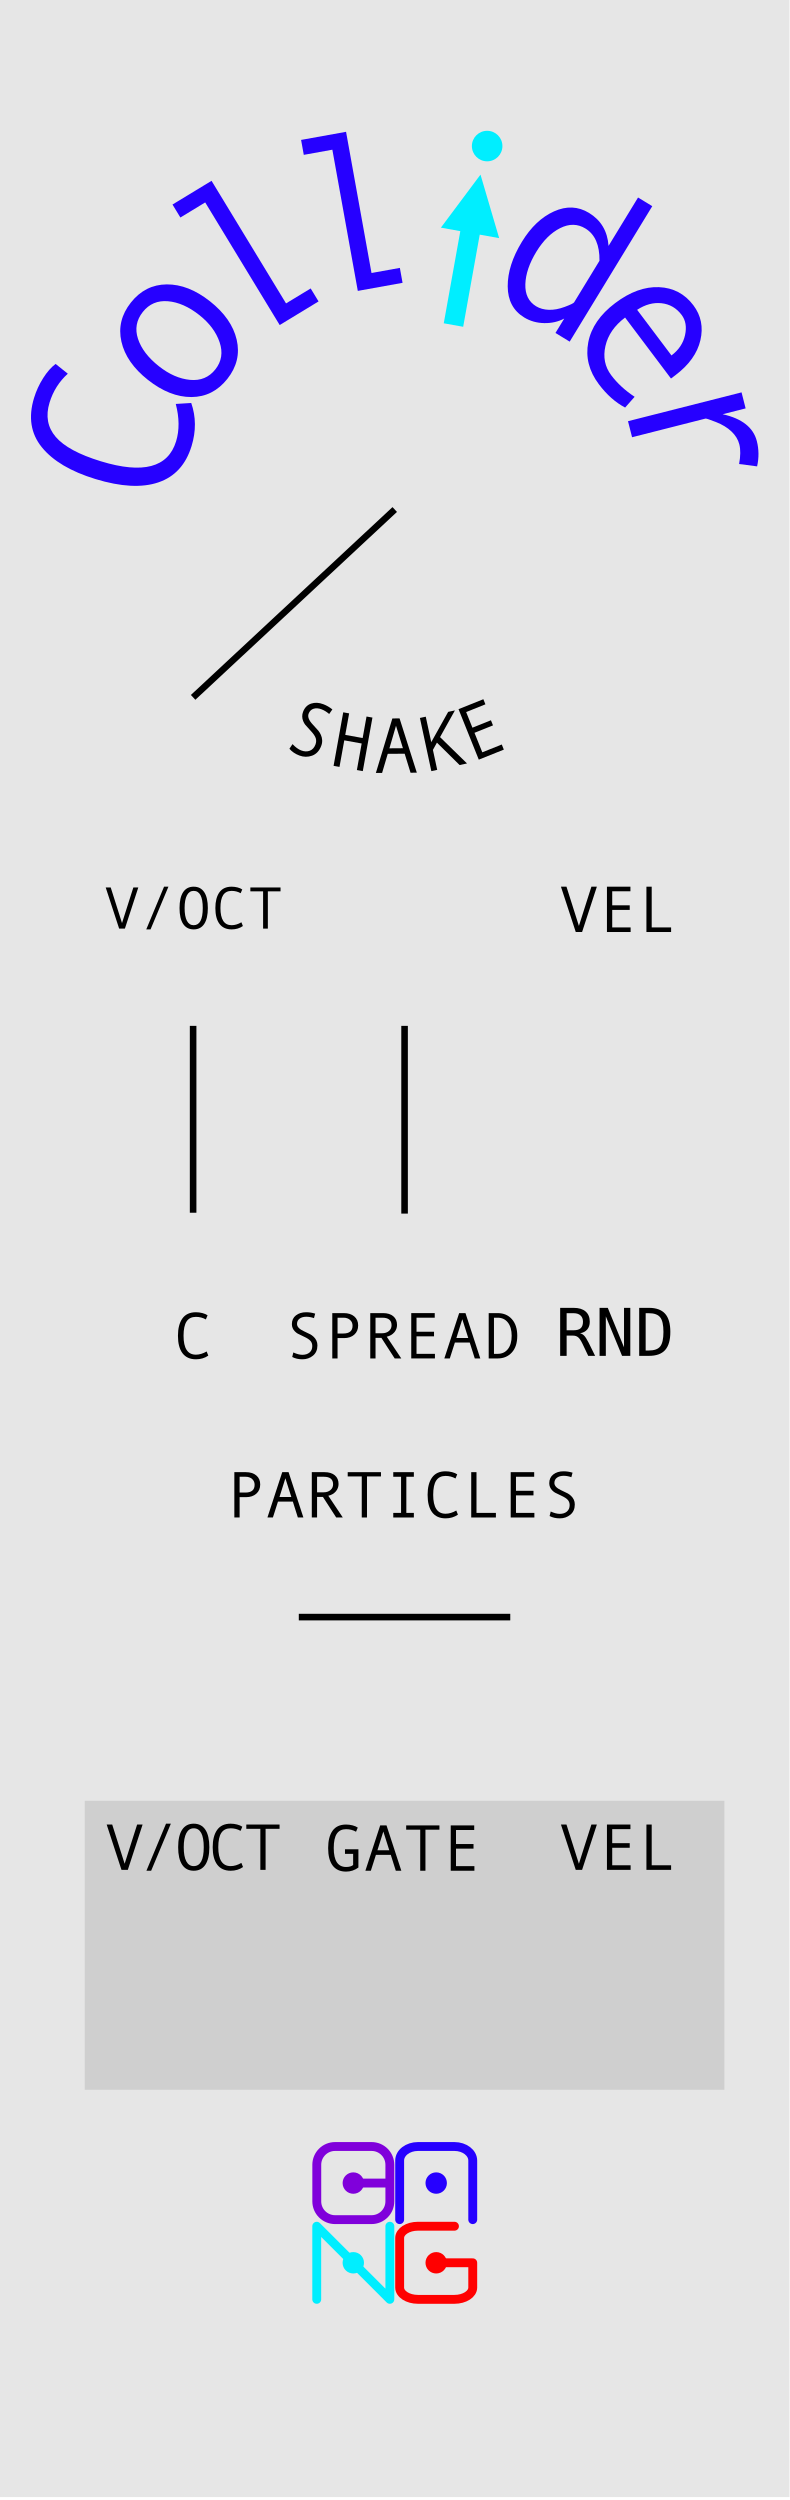
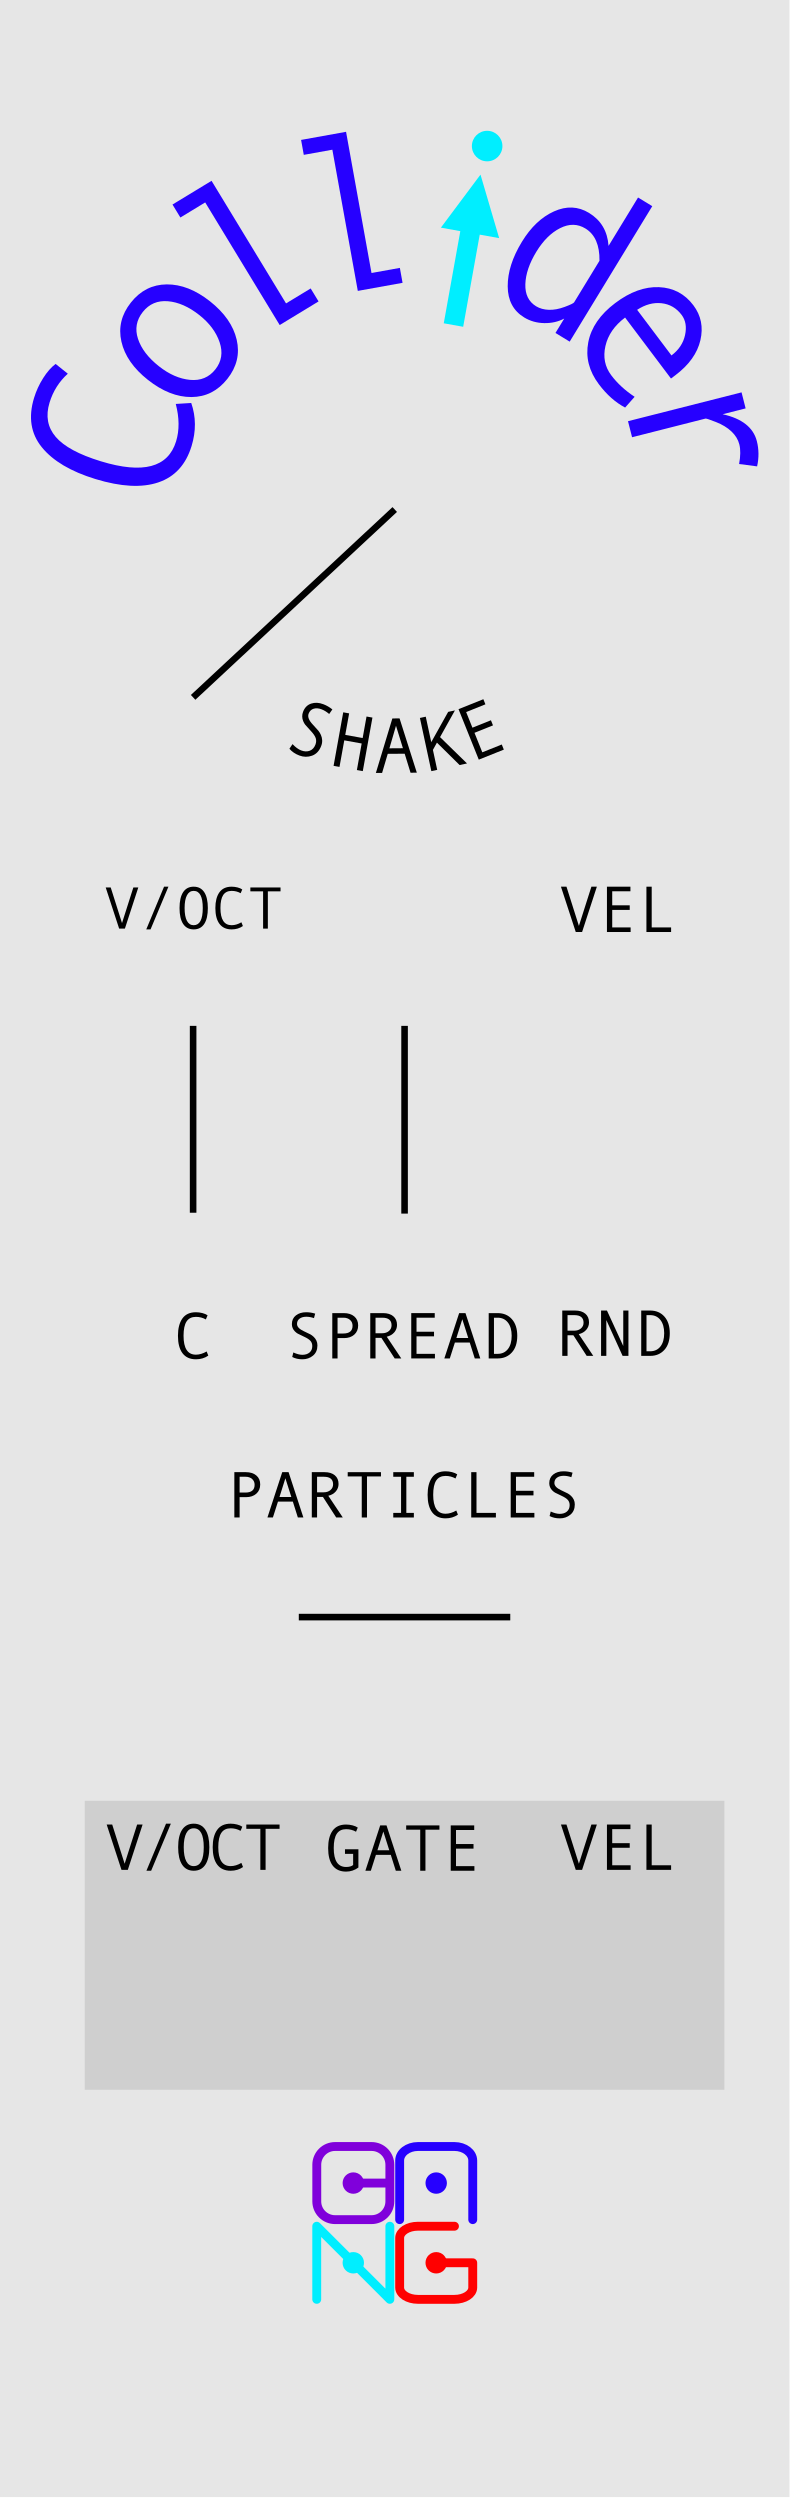
<svg xmlns="http://www.w3.org/2000/svg" width="100%" height="100%" viewBox="0 0 120 380" version="1.1" xml:space="preserve" style="fill-rule:evenodd;clip-rule:evenodd;stroke-linejoin:round;stroke-miterlimit:1.5;">
  <rect id="Collider" x="-0" y="0" width="120" height="379.559" style="fill:none;" />
  <clipPath id="_clip1">
    <rect x="-0" y="0" width="120" height="379.559" />
  </clipPath>
  <g clip-path="url(#_clip1)">
    <g id="Layer1">
      <rect id="background" x="-14.15" y="-7.016" width="418.63" height="393.592" style="fill:#e6e6e6;" />
      <path d="M404.479,-7.016l-418.629,-0l-0,393.591l418.629,0l0,-393.591Zm-1,1l0,391.591c0,0 -416.629,0 -416.629,0c-0,0 -0,-369.825 -0,-391.591c-0,-0 416.629,-0 416.629,-0l0,-0Z" style="fill:#646464;" />
      <rect x="12.88" y="273.719" width="97.23" height="43.932" style="fill-opacity:0.1;" />
      <path d="M29.354,106.002l30.646,-28.555" style="fill:none;stroke:#000;stroke-width:1px;" />
      <g id="logo">
        <g>
          <circle cx="53.704" cy="331.826" r="1.627" style="fill:#8000db;" />
          <path d="M53.704,331.826l5.554,0" style="fill:none;stroke:#8000db;stroke-width:1.35px;stroke-linejoin:miter;" />
          <path d="M59.258,329.046c0,-1.533 -1.244,-2.777 -2.777,-2.777l-5.554,0c-1.532,0 -2.777,1.244 -2.777,2.777l0,5.561c0,1.532 1.245,2.777 2.777,2.777l5.554,-0c1.533,-0 2.777,-1.245 2.777,-2.777l0,-5.561Z" style="fill:none;stroke:#8000db;stroke-width:1.35px;stroke-miterlimit:3;" />
        </g>
        <g>
          <circle cx="66.302" cy="343.944" r="1.627" style="fill:#f00;" />
          <path d="M69.079,338.386l-5.554,0c-1.532,0 -2.777,0.802 -2.777,1.79l0,7.535c0,0.988 1.245,1.79 2.777,1.79l5.554,-0c1.533,-0 2.777,-0.802 2.777,-1.79l0,-3.767l-5.554,-0" style="fill:none;stroke:#f00;stroke-width:1.35px;stroke-linecap:round;stroke-miterlimit:3;" />
        </g>
        <g>
          <circle cx="66.302" cy="331.826" r="1.627" style="fill:#2600ff;" />
          <path d="M71.856,337.384l0,-8.982c0,-1.177 -1.244,-2.133 -2.777,-2.133l-5.554,0c-1.532,0 -2.777,0.956 -2.777,2.133l0,8.982" style="fill:none;stroke:#2600ff;stroke-width:1.35px;stroke-linecap:round;stroke-miterlimit:3;" />
        </g>
        <g>
          <circle cx="53.701" cy="343.944" r="1.627" style="fill:#0ef;" />
          <path d="M48.144,349.501l-0,-11.115l11.114,11.115l0,-11.115" style="fill:none;stroke:#0ef;stroke-width:1.35px;stroke-linecap:round;" />
        </g>
      </g>
      <g>
        <path d="M54.478,283.864c-0.563,0.413 -1.186,0.62 -1.87,0.62c-0.895,-0 -1.574,-0.304 -2.036,-0.911c-0.462,-0.607 -0.694,-1.495 -0.694,-2.663c0,-1.13 0.224,-2.009 0.672,-2.637c0.447,-0.628 1.133,-0.943 2.058,-0.943c0.332,0 0.661,0.043 0.986,0.127c0.326,0.085 0.588,0.197 0.786,0.337l-0.263,0.63c-0.459,-0.26 -0.962,-0.39 -1.509,-0.39c-0.632,-0 -1.103,0.231 -1.414,0.693c-0.311,0.462 -0.466,1.19 -0.466,2.183c0,1.914 0.627,2.871 1.88,2.871c0.472,-0 0.828,-0.1 1.069,-0.298l0,-1.699l-1.24,-0l0,-0.694l2.041,0l0,2.774Z" style="fill-rule:nonzero;" />
        <path d="M61.001,284.352l-0.839,-0l-0.762,-2.412l-2.261,-0l-0.771,2.412l-0.83,-0l2.251,-6.89l0.961,0l2.251,6.89Zm-1.831,-3.11l-0.903,-2.852l-0.898,2.852l1.801,-0Z" style="fill-rule:nonzero;" />
        <path d="M66.792,278.112l-2.124,-0l0,6.24l-0.795,-0l-0,-6.24l-2.134,-0l-0,-0.65l5.053,0l0,0.65Z" style="fill-rule:nonzero;" />
        <path d="M72.11,284.352l-3.599,-0l0,-6.89l3.57,0l-0,0.698l-2.769,0l0,2.134l2.661,0l0,0.699l-2.661,-0l0,2.661l2.798,-0l-0,0.698Z" style="fill-rule:nonzero;" />
      </g>
      <g>
        <path d="M90.723,277.33l-2.246,6.89l-0.962,0l-2.251,-6.89l0.84,0l1.889,5.962l1.9,-5.962l0.83,0Z" style="fill-rule:nonzero;" />
        <path d="M95.854,284.22l-3.598,0l-0,-6.89l3.569,0l0,0.699l-2.768,-0l-0,2.133l2.661,0l-0,0.699l-2.661,-0l-0,2.661l2.797,-0l0,0.698Z" style="fill-rule:nonzero;" />
        <path d="M102.007,284.22l-3.75,0l-0,-6.89l0.801,0l-0,6.192l2.949,-0l-0,0.698Z" style="fill-rule:nonzero;" />
      </g>
      <g>
        <path d="M21.674,277.33l-2.246,6.89l-0.962,0l-2.251,-6.89l0.84,0l1.89,5.962l1.899,-5.962l0.83,0Z" style="fill-rule:nonzero;" />
        <path d="M25.968,277.199l-2.993,7.153l-0.718,-0l2.979,-7.153l0.732,-0Z" style="fill-rule:nonzero;" />
        <path d="M29.447,277.199c0.771,-0 1.36,0.305 1.765,0.915c0.405,0.61 0.608,1.498 0.608,2.664c-0,1.159 -0.202,2.044 -0.606,2.656c-0.403,0.612 -0.992,0.918 -1.767,0.918c-0.768,-0 -1.355,-0.305 -1.76,-0.916c-0.406,-0.61 -0.608,-1.496 -0.608,-2.658c-0,-1.162 0.201,-2.049 0.605,-2.661c0.404,-0.612 0.991,-0.918 1.763,-0.918Zm-0,6.45c1.015,-0 1.523,-0.957 1.523,-2.871c0,-1.918 -0.508,-2.876 -1.523,-2.876c-0.495,-0 -0.872,0.248 -1.131,0.744c-0.258,0.497 -0.388,1.207 -0.388,2.132c0,0.934 0.129,1.646 0.386,2.136c0.257,0.49 0.635,0.735 1.133,0.735Z" style="fill-rule:nonzero;" />
        <path d="M36.939,283.79c-0.54,0.375 -1.167,0.562 -1.88,0.562c-0.892,-0 -1.57,-0.306 -2.034,-0.918c-0.463,-0.612 -0.695,-1.497 -0.695,-2.656c-0,-1.12 0.224,-1.997 0.673,-2.63c0.45,-0.633 1.135,-0.949 2.056,-0.949c0.332,-0 0.661,0.042 0.986,0.127c0.326,0.084 0.588,0.196 0.787,0.336l-0.264,0.63c-0.459,-0.26 -0.962,-0.39 -1.509,-0.39c-0.635,-0 -1.107,0.23 -1.416,0.691c-0.309,0.46 -0.464,1.189 -0.464,2.185c0,1.914 0.627,2.871 1.88,2.871c0.531,-0 1.074,-0.163 1.631,-0.489l0.249,0.63Z" style="fill-rule:nonzero;" />
        <path d="M42.493,277.98l-2.124,-0l-0,6.24l-0.796,0l-0,-6.24l-2.134,-0l-0,-0.65l5.054,0l-0,0.65Z" style="fill-rule:nonzero;" />
      </g>
-       <text id="original-text" x="84.443px" y="206.092px" style="font-family:'AndaleMono', 'Andale Mono', monospace;font-size:10px;">RND</text>
+       <g id="original-text">
+         <path d="M90.176,206.092l-1.001,-0l-2.022,-3.13l-0.888,-0l-0,3.13l-0.801,-0l-0,-6.89l1.948,0c0.654,0 1.171,0.159 1.55,0.476c0.38,0.318 0.569,0.759 0.569,1.326c0,0.42 -0.138,0.793 -0.415,1.12c-0.276,0.328 -0.657,0.55 -1.142,0.667l2.202,3.301Zm-3.911,-3.828l1.01,-0c0.424,-0 0.767,-0.115 1.031,-0.345c0.263,-0.229 0.395,-0.518 0.395,-0.866c0,-0.769 -0.469,-1.153 -1.406,-1.153l-1.03,0l-0,2.364Z" style="fill-rule:nonzero;" />
+         <path d="M95.522,206.092l-0.888,-0l-2.471,-5.44l0,5.44l-0.801,-0l0,-6.89l0.894,0l2.48,5.391l0,-5.391l0.786,0l0,6.89Z" style="fill-rule:nonzero;" />
+         <path d="M97.466,199.202l1.357,0c0.902,0 1.625,0.307 2.168,0.921c0.544,0.613 0.816,1.455 0.816,2.526c-0,1.094 -0.276,1.941 -0.828,2.542c-0.552,0.6 -1.259,0.901 -2.122,0.901l-1.391,-0l-0,-6.89Zm0.801,6.192l0.566,-0c0.654,-0 1.172,-0.243 1.553,-0.728c0.381,-0.485 0.571,-1.157 0.571,-2.017c0,-0.853 -0.191,-1.524 -0.574,-2.014c-0.382,-0.49 -0.899,-0.735 -1.55,-0.735l-0.566,0l-0,5.494Z" style="fill-rule:nonzero;" />
+       </g>
      <path d="M31.659,206.053c-0.541,0.374 -1.167,0.561 -1.88,0.561c-0.892,0 -1.57,-0.306 -2.034,-0.918c-0.464,-0.612 -0.696,-1.497 -0.696,-2.656c0,-1.12 0.225,-1.996 0.674,-2.63c0.449,-0.633 1.135,-0.949 2.056,-0.949c0.332,-0 0.661,0.042 0.986,0.127c0.326,0.084 0.588,0.197 0.786,0.337l-0.263,0.63c-0.459,-0.261 -0.962,-0.391 -1.509,-0.391c-0.635,-0 -1.107,0.23 -1.416,0.691c-0.309,0.46 -0.464,1.189 -0.464,2.185c-0,1.914 0.627,2.871 1.88,2.871c0.53,-0 1.074,-0.163 1.631,-0.488l0.249,0.63Z" style="fill-rule:nonzero;" />
      <g>
        <path d="M90.723,134.776l-2.246,6.89l-0.962,-0l-2.251,-6.89l0.84,0l1.889,5.962l1.9,-5.962l0.83,0Z" style="fill-rule:nonzero;" />
        <path d="M95.854,141.666l-3.598,-0l-0,-6.89l3.569,0l0,0.698l-2.768,0l-0,2.134l2.661,0l-0,0.699l-2.661,-0l-0,2.661l2.797,-0l0,0.698Z" style="fill-rule:nonzero;" />
        <path d="M102.007,141.666l-3.75,-0l-0,-6.89l0.801,0l-0,6.192l2.949,-0l-0,0.698Z" style="fill-rule:nonzero;" />
      </g>
      <g>
        <path d="M21.022,134.896l-2.039,6.253l-0.873,0l-2.043,-6.253l0.762,-0l1.716,5.411l1.724,-5.411l0.753,-0Z" style="fill-rule:nonzero;" />
        <path d="M25.6,134.776l-2.717,6.493l-0.651,0l2.703,-6.493l0.665,0Z" style="fill-rule:nonzero;" />
        <path d="M29.438,134.776c0.7,0 1.235,0.277 1.602,0.831c0.368,0.554 0.552,1.36 0.552,2.418c0,1.052 -0.183,1.855 -0.549,2.411c-0.367,0.555 -0.902,0.833 -1.605,0.833c-0.697,0 -1.23,-0.277 -1.598,-0.831c-0.367,-0.554 -0.551,-1.358 -0.551,-2.413c-0,-1.055 0.183,-1.86 0.549,-2.416c0.367,-0.555 0.9,-0.833 1.6,-0.833Zm0,5.855c0.922,-0 1.383,-0.869 1.383,-2.606c-0,-1.74 -0.461,-2.611 -1.383,-2.611c-0.449,0 -0.791,0.226 -1.026,0.676c-0.235,0.451 -0.352,1.096 -0.352,1.935c-0,0.848 0.117,1.494 0.35,1.939c0.233,0.444 0.576,0.667 1.028,0.667Z" style="fill-rule:nonzero;" />
        <path d="M36.919,140.759c-0.49,0.34 -1.059,0.51 -1.706,0.51c-0.81,0 -1.425,-0.278 -1.846,-0.833c-0.421,-0.556 -0.631,-1.359 -0.631,-2.411c-0,-1.017 0.203,-1.812 0.611,-2.387c0.408,-0.574 1.03,-0.862 1.866,-0.862c0.301,0 0.6,0.039 0.895,0.115c0.296,0.077 0.534,0.179 0.714,0.306l-0.24,0.572c-0.416,-0.236 -0.873,-0.355 -1.369,-0.355c-0.576,0 -1.005,0.209 -1.285,0.628c-0.281,0.418 -0.421,1.079 -0.421,1.983c-0,1.737 0.568,2.606 1.706,2.606c0.482,-0 0.975,-0.148 1.48,-0.443l0.226,0.571Z" style="fill-rule:nonzero;" />
        <path d="M42.641,135.485l-1.928,0l0,5.664l-0.722,0l-0,-5.664l-1.937,0l-0,-0.589l4.587,-0l-0,0.589Z" style="fill-rule:nonzero;" />
      </g>
      <g>
        <path d="M35.621,223.769l1.748,0c0.66,0 1.189,0.166 1.587,0.498c0.397,0.332 0.595,0.789 0.595,1.372c0,0.586 -0.197,1.054 -0.593,1.404c-0.396,0.35 -0.914,0.525 -1.555,0.525l-0.982,-0l0,3.091l-0.8,-0l-0,-6.89Zm0.8,3.101l0.87,-0c0.94,-0 1.411,-0.394 1.411,-1.182c-0,-0.365 -0.128,-0.659 -0.384,-0.884c-0.255,-0.224 -0.585,-0.337 -0.988,-0.337l-0.909,0l0,2.403Z" style="fill-rule:nonzero;" />
        <path d="M46.114,230.659l-0.84,-0l-0.762,-2.412l-2.261,-0l-0.771,2.412l-0.83,-0l2.251,-6.89l0.962,0l2.251,6.89Zm-1.831,-3.111l-0.904,-2.851l-0.898,2.851l1.802,0Z" style="fill-rule:nonzero;" />
        <path d="M52.105,230.659l-1.001,-0l-2.021,-3.13l-0.889,-0l-0,3.13l-0.801,-0l0,-6.89l1.948,0c0.655,0 1.171,0.159 1.551,0.476c0.379,0.318 0.568,0.759 0.568,1.326c0,0.42 -0.138,0.793 -0.415,1.12c-0.276,0.328 -0.657,0.55 -1.142,0.667l2.202,3.301Zm-3.911,-3.828l1.011,-0c0.423,-0 0.766,-0.115 1.03,-0.345c0.264,-0.229 0.395,-0.518 0.395,-0.866c0,-0.769 -0.468,-1.153 -1.406,-1.153l-1.03,0l-0,2.364Z" style="fill-rule:nonzero;" />
        <path d="M57.906,224.418l-2.124,0l-0,6.241l-0.796,-0l-0,-6.241l-2.134,0l0,-0.649l5.054,0l-0,0.649Z" style="fill-rule:nonzero;" />
        <path d="M62.906,230.659l-3.13,-0l-0,-0.699l1.186,0l0,-5.493l-1.186,0l-0,-0.698l3.13,0l-0,0.698l-1.143,0l0,5.493l1.143,0l-0,0.699Z" style="fill-rule:nonzero;" />
        <path d="M69.605,230.229c-0.54,0.374 -1.167,0.562 -1.88,0.562c-0.892,-0 -1.57,-0.306 -2.034,-0.918c-0.463,-0.612 -0.695,-1.498 -0.695,-2.657c-0,-1.119 0.224,-1.996 0.673,-2.629c0.45,-0.633 1.135,-0.95 2.056,-0.95c0.332,0 0.661,0.043 0.986,0.127c0.326,0.085 0.588,0.197 0.787,0.337l-0.264,0.63c-0.459,-0.26 -0.962,-0.391 -1.509,-0.391c-0.635,0 -1.107,0.231 -1.416,0.691c-0.309,0.461 -0.464,1.189 -0.464,2.185c0,1.914 0.627,2.871 1.88,2.871c0.531,0 1.074,-0.162 1.631,-0.488l0.249,0.63Z" style="fill-rule:nonzero;" />
        <path d="M75.376,230.659l-3.75,-0l0,-6.89l0.801,0l0,6.191l2.949,0l0,0.699Z" style="fill-rule:nonzero;" />
        <path d="M81.226,230.659l-3.599,-0l0,-6.89l3.57,0l-0,0.698l-2.769,0l0,2.134l2.661,0l0,0.698l-2.661,0l0,2.661l2.798,0l0,0.699Z" style="fill-rule:nonzero;" />
        <path d="M86.846,224.531c-0.41,-0.14 -0.799,-0.21 -1.167,-0.21c-0.416,-0 -0.756,0.095 -1.018,0.285c-0.262,0.191 -0.393,0.462 -0.393,0.813c0,0.417 0.343,0.783 1.03,1.099c0.508,0.234 0.844,0.397 1.009,0.488c0.164,0.092 0.331,0.217 0.5,0.376c0.169,0.16 0.305,0.348 0.408,0.564c0.102,0.217 0.154,0.46 0.154,0.73c-0,0.671 -0.226,1.191 -0.677,1.56c-0.45,0.37 -0.982,0.555 -1.594,0.555c-0.592,-0 -1.112,-0.118 -1.557,-0.352l0.166,-0.688c0.524,0.237 0.981,0.356 1.372,0.356c0.455,-0 0.821,-0.118 1.096,-0.354c0.275,-0.236 0.412,-0.561 0.412,-0.974c0,-0.306 -0.089,-0.566 -0.268,-0.779c-0.179,-0.213 -0.51,-0.43 -0.991,-0.652c-0.495,-0.228 -0.815,-0.383 -0.96,-0.466c-0.145,-0.083 -0.289,-0.198 -0.432,-0.344c-0.143,-0.147 -0.254,-0.311 -0.332,-0.494c-0.078,-0.182 -0.117,-0.38 -0.117,-0.595c-0,-0.57 0.205,-1.014 0.615,-1.333c0.41,-0.319 0.929,-0.479 1.558,-0.479c0.459,0 0.914,0.07 1.367,0.21l-0.181,0.684Z" style="fill-rule:nonzero;" />
      </g>
      <path d="M29.354,184.332l0,-28.404" style="fill:none;stroke:#000;stroke-width:1px;" />
      <path d="M61.495,184.465l-0,-28.537" style="fill:none;stroke:#000;stroke-width:1px;" />
      <g>
        <path d="M47.725,200.354c-0.41,-0.14 -0.799,-0.21 -1.167,-0.21c-0.417,0 -0.756,0.096 -1.018,0.286c-0.262,0.19 -0.393,0.461 -0.393,0.813c-0,0.417 0.343,0.783 1.03,1.099c0.508,0.234 0.844,0.397 1.009,0.488c0.164,0.091 0.331,0.216 0.5,0.376c0.169,0.159 0.305,0.347 0.408,0.564c0.102,0.216 0.154,0.46 0.154,0.73c-0,0.67 -0.226,1.19 -0.677,1.56c-0.451,0.369 -0.982,0.554 -1.594,0.554c-0.592,0 -1.112,-0.117 -1.558,-0.351l0.166,-0.689c0.525,0.238 0.982,0.357 1.373,0.357c0.455,-0 0.821,-0.118 1.096,-0.354c0.275,-0.236 0.412,-0.561 0.412,-0.975c0,-0.306 -0.089,-0.565 -0.268,-0.778c-0.179,-0.214 -0.51,-0.431 -0.991,-0.652c-0.495,-0.228 -0.815,-0.384 -0.96,-0.467c-0.145,-0.083 -0.289,-0.197 -0.432,-0.344c-0.143,-0.146 -0.254,-0.311 -0.332,-0.493c-0.078,-0.182 -0.117,-0.381 -0.117,-0.596c-0,-0.569 0.205,-1.014 0.615,-1.333c0.41,-0.319 0.929,-0.478 1.558,-0.478c0.459,-0 0.914,0.07 1.367,0.21l-0.181,0.683Z" style="fill-rule:nonzero;" />
        <path d="M50.508,199.593l1.748,-0c0.661,-0 1.19,0.166 1.587,0.498c0.397,0.332 0.596,0.789 0.596,1.372c-0,0.586 -0.198,1.054 -0.593,1.404c-0.396,0.349 -0.914,0.524 -1.555,0.524l-0.982,0l0,3.091l-0.801,0l0,-6.889Zm0.801,3.1l0.869,0c0.941,0 1.411,-0.394 1.411,-1.181c0,-0.365 -0.127,-0.66 -0.383,-0.884c-0.255,-0.225 -0.585,-0.337 -0.989,-0.337l-0.908,-0l0,2.402Z" style="fill-rule:nonzero;" />
        <path d="M60.992,206.482l-1.001,0l-2.022,-3.13l-0.888,0l-0,3.13l-0.801,0l-0,-6.889l1.948,-0c0.654,-0 1.171,0.158 1.55,0.476c0.38,0.317 0.569,0.759 0.569,1.325c0,0.42 -0.138,0.794 -0.415,1.121c-0.277,0.327 -0.657,0.549 -1.142,0.666l2.202,3.301Zm-3.911,-3.828l1.01,0c0.423,0 0.767,-0.115 1.031,-0.344c0.263,-0.23 0.395,-0.518 0.395,-0.867c0,-0.768 -0.469,-1.152 -1.406,-1.152l-1.03,-0l-0,2.363Z" style="fill-rule:nonzero;" />
        <path d="M66.109,206.482l-3.599,0l0,-6.889l3.57,-0l-0,0.698l-2.769,-0l0,2.134l2.661,-0l0,0.698l-2.661,-0l0,2.661l2.798,0l-0,0.698Z" style="fill-rule:nonzero;" />
        <path d="M73.003,206.482l-0.839,0l-0.762,-2.412l-2.261,0l-0.771,2.412l-0.83,0l2.251,-6.889l0.961,-0l2.251,6.889Zm-1.831,-3.11l-0.903,-2.852l-0.898,2.852l1.801,-0Z" style="fill-rule:nonzero;" />
        <path d="M74.283,199.593l1.357,-0c0.902,-0 1.624,0.306 2.168,0.92c0.544,0.614 0.816,1.456 0.816,2.527c-0,1.094 -0.276,1.941 -0.828,2.541c-0.552,0.601 -1.259,0.901 -2.122,0.901l-1.391,0l-0,-6.889Zm0.8,6.191l0.567,0c0.654,0 1.172,-0.242 1.553,-0.728c0.38,-0.485 0.571,-1.157 0.571,-2.016c-0,-0.853 -0.191,-1.524 -0.574,-2.014c-0.382,-0.49 -0.899,-0.735 -1.55,-0.735l-0.567,-0l0,5.493Z" style="fill-rule:nonzero;" />
      </g>
      <g>
        <path d="M50.036,108.526c-0.377,-0.323 -0.761,-0.559 -1.153,-0.708c-0.444,-0.17 -0.846,-0.2 -1.206,-0.093c-0.36,0.107 -0.616,0.358 -0.766,0.752c-0.178,0.467 0.031,1.017 0.628,1.65c0.44,0.469 0.728,0.788 0.864,0.956c0.137,0.169 0.261,0.378 0.373,0.625c0.112,0.248 0.176,0.514 0.193,0.798c0.016,0.284 -0.033,0.578 -0.148,0.881c-0.287,0.752 -0.749,1.243 -1.387,1.475c-0.638,0.231 -1.283,0.223 -1.934,-0.025c-0.631,-0.241 -1.134,-0.583 -1.508,-1.027l0.471,-0.704c0.456,0.479 0.892,0.798 1.308,0.956c0.485,0.185 0.925,0.201 1.318,0.048c0.394,-0.153 0.679,-0.462 0.856,-0.925c0.131,-0.343 0.146,-0.671 0.047,-0.982c-0.1,-0.312 -0.359,-0.69 -0.777,-1.133c-0.429,-0.457 -0.703,-0.761 -0.822,-0.913c-0.119,-0.151 -0.223,-0.339 -0.313,-0.561c-0.09,-0.222 -0.138,-0.451 -0.143,-0.688c-0.005,-0.236 0.038,-0.474 0.13,-0.715c0.243,-0.639 0.652,-1.054 1.225,-1.245c0.573,-0.192 1.193,-0.16 1.862,0.095c0.489,0.186 0.944,0.45 1.366,0.79l-0.484,0.693Z" style="fill-rule:nonzero;" />
        <path d="M55.144,117.209l-0.898,-0.162l0.728,-4.037l-2.644,-0.476l-0.728,4.036l-0.898,-0.161l1.467,-8.137l0.898,0.162l-0.59,3.269l2.645,0.477l0.589,-3.269l0.898,0.161l-1.467,8.137Z" style="fill-rule:nonzero;" />
        <path d="M63.357,117.446l-0.957,0.007l-0.888,-2.888l-2.576,0.018l-0.858,2.901l-0.946,0.007l2.506,-8.286l1.095,-0.008l2.624,8.249Zm-2.113,-3.717l-1.053,-3.414l-1,3.429l2.053,-0.015Z" style="fill-rule:nonzero;" />
        <path d="M70.986,116.044l-1.125,0.243l-3.448,-3.406l-0.61,1.103l0.653,3.036l-0.892,0.192l-1.739,-8.083l0.891,-0.192l0.834,3.872l2.571,-4.605l1.028,-0.221l-2.262,4.059l4.099,4.002Z" style="fill-rule:nonzero;" />
        <path d="M76.581,113.941l-3.805,1.527l-3.08,-7.672l3.774,-1.515l0.312,0.777l-2.927,1.175l0.953,2.376l2.814,-1.129l0.312,0.778l-2.813,1.129l1.189,2.964l2.958,-1.188l0.313,0.778Z" style="fill-rule:nonzero;" />
      </g>
      <g id="title">
        <path d="M29.068,61.253c0.727,2.1 0.744,4.283 0.051,6.548c-0.867,2.834 -2.55,4.675 -5.049,5.522c-2.499,0.848 -5.688,0.678 -9.566,-0.509c-3.748,-1.146 -6.463,-2.757 -8.146,-4.833c-1.682,-2.076 -2.075,-4.577 -1.18,-7.504c0.323,-1.056 0.784,-2.057 1.384,-3.005c0.6,-0.947 1.23,-1.665 1.892,-2.153l1.852,1.483c-1.318,1.192 -2.243,2.657 -2.775,4.394c-0.617,2.017 -0.305,3.753 0.936,5.207c1.241,1.455 3.529,2.692 6.862,3.712c6.407,1.96 10.219,0.948 11.437,-3.034c0.516,-1.686 0.5,-3.58 -0.049,-5.682l2.351,-0.146Z" style="fill:#2600ff;fill-rule:nonzero;" />
        <path d="M19.893,45.991c1.443,-1.824 3.26,-2.745 5.453,-2.763c2.192,-0.017 4.383,0.84 6.573,2.571c2.207,1.745 3.56,3.69 4.057,5.835c0.498,2.145 0.025,4.129 -1.417,5.953c-1.449,1.833 -3.271,2.754 -5.464,2.764c-2.194,0.01 -4.399,-0.861 -6.616,-2.614c-2.198,-1.738 -3.539,-3.674 -4.023,-5.808c-0.484,-2.134 -0.005,-4.114 1.437,-5.938Zm12.843,10.155c0.952,-1.205 1.168,-2.579 0.645,-4.123c-0.522,-1.544 -1.547,-2.92 -3.076,-4.128c-1.608,-1.272 -3.203,-1.975 -4.783,-2.107c-1.58,-0.132 -2.853,0.412 -3.819,1.634c-0.973,1.23 -1.216,2.59 -0.729,4.077c0.486,1.488 1.547,2.879 3.183,4.172c1.555,1.23 3.133,1.919 4.736,2.07c1.602,0.15 2.883,-0.382 3.843,-1.595Z" style="fill:#2600ff;fill-rule:nonzero;" />
        <path d="M48.42,45.816l-5.907,3.59l-11.323,-18.637l-3.772,2.292l-1.198,-1.972l5.935,-3.606l11.323,18.636l3.744,-2.274l1.198,1.971Z" style="fill:#2600ff;fill-rule:nonzero;" />
        <path d="M61.188,42.99l-6.802,1.226l-3.868,-21.461l-4.344,0.783l-0.409,-2.271l6.835,-1.232l3.868,21.461l4.311,-0.777l0.409,2.271Z" style="fill:#2600ff;fill-rule:nonzero;" />
        <path d="M86.592,51.928l-2.161,-1.318l1.334,-2.189c-0.9,0.479 -1.912,0.71 -3.035,0.692c-1.123,-0.018 -2.142,-0.305 -3.056,-0.863c-1.653,-1.007 -2.487,-2.58 -2.502,-4.717c-0.014,-2.137 0.705,-4.398 2.158,-6.781c1.358,-2.228 2.985,-3.768 4.88,-4.621c1.894,-0.853 3.668,-0.776 5.321,0.232c1.82,1.109 2.809,2.78 2.969,5.012l4.483,-7.354l2.161,1.318l-12.552,20.589Zm0.676,-5.973l3.853,-6.318c0.033,-2.382 -0.68,-4.017 -2.14,-4.907c-1.191,-0.726 -2.473,-0.744 -3.844,-0.052c-1.372,0.691 -2.577,1.888 -3.615,3.591c-1.067,1.751 -1.624,3.396 -1.67,4.936c-0.046,1.54 0.5,2.656 1.636,3.349c0.544,0.332 1.189,0.512 1.933,0.538c0.744,0.027 1.55,-0.122 2.419,-0.446c0.869,-0.324 1.345,-0.555 1.428,-0.691Z" style="fill:#2600ff;fill-rule:nonzero;" />
        <path d="M101.988,57.537l-6.976,-9.269c-1.611,1.212 -2.607,2.655 -2.987,4.329c-0.381,1.674 -0.086,3.155 0.883,4.443c0.923,1.227 2.108,2.318 3.555,3.274l-1.444,1.635c-1.462,-0.768 -2.791,-1.948 -3.988,-3.538c-1.509,-2.005 -2.047,-4.132 -1.614,-6.38c0.433,-2.248 1.801,-4.238 4.104,-5.972c2.258,-1.699 4.473,-2.502 6.645,-2.411c2.172,0.092 3.915,1.01 5.228,2.756c1.171,1.556 1.526,3.326 1.066,5.31c-0.46,1.985 -1.728,3.758 -3.803,5.32l-0.669,0.503Zm0.075,-3.509c1.111,-0.835 1.799,-1.868 2.065,-3.097c0.266,-1.229 0.093,-2.249 -0.518,-3.062c-0.787,-1.045 -1.804,-1.638 -3.049,-1.777c-1.245,-0.139 -2.484,0.194 -3.717,1l5.219,6.936Z" style="fill:#2600ff;fill-rule:nonzero;" />
        <path d="M115.08,70.891l-2.736,-0.36c0.222,-1.206 0.234,-2.202 0.034,-2.989c-0.183,-0.723 -0.581,-1.375 -1.193,-1.956c-0.612,-0.582 -1.398,-1.06 -2.357,-1.436c-0.96,-0.376 -1.489,-0.551 -1.588,-0.526l-11.165,2.836l-0.619,-2.438l17.26,-4.383l0.619,2.437l-3.495,0.888c2.939,0.649 4.673,2.016 5.203,4.102c0.314,1.238 0.327,2.512 0.037,3.825Z" style="fill:#2600ff;fill-rule:nonzero;" />
        <circle cx="74.047" cy="22.202" r="2.32" style="fill:#0ef;" />
        <path d="M67.014,34.604l6.021,-8.062l2.837,9.654l-8.858,-1.592Z" style="fill:#0ef;" />
        <path d="M68.927,49.406c-0,-0 1.628,-9.064 2.834,-15.778" style="fill:none;stroke:#0ef;stroke-width:3px;" />
      </g>
      <path d="M45.418,245.8l32.141,0" style="fill:none;stroke:#000;stroke-width:1px;" />
    </g>
  </g>
</svg>
